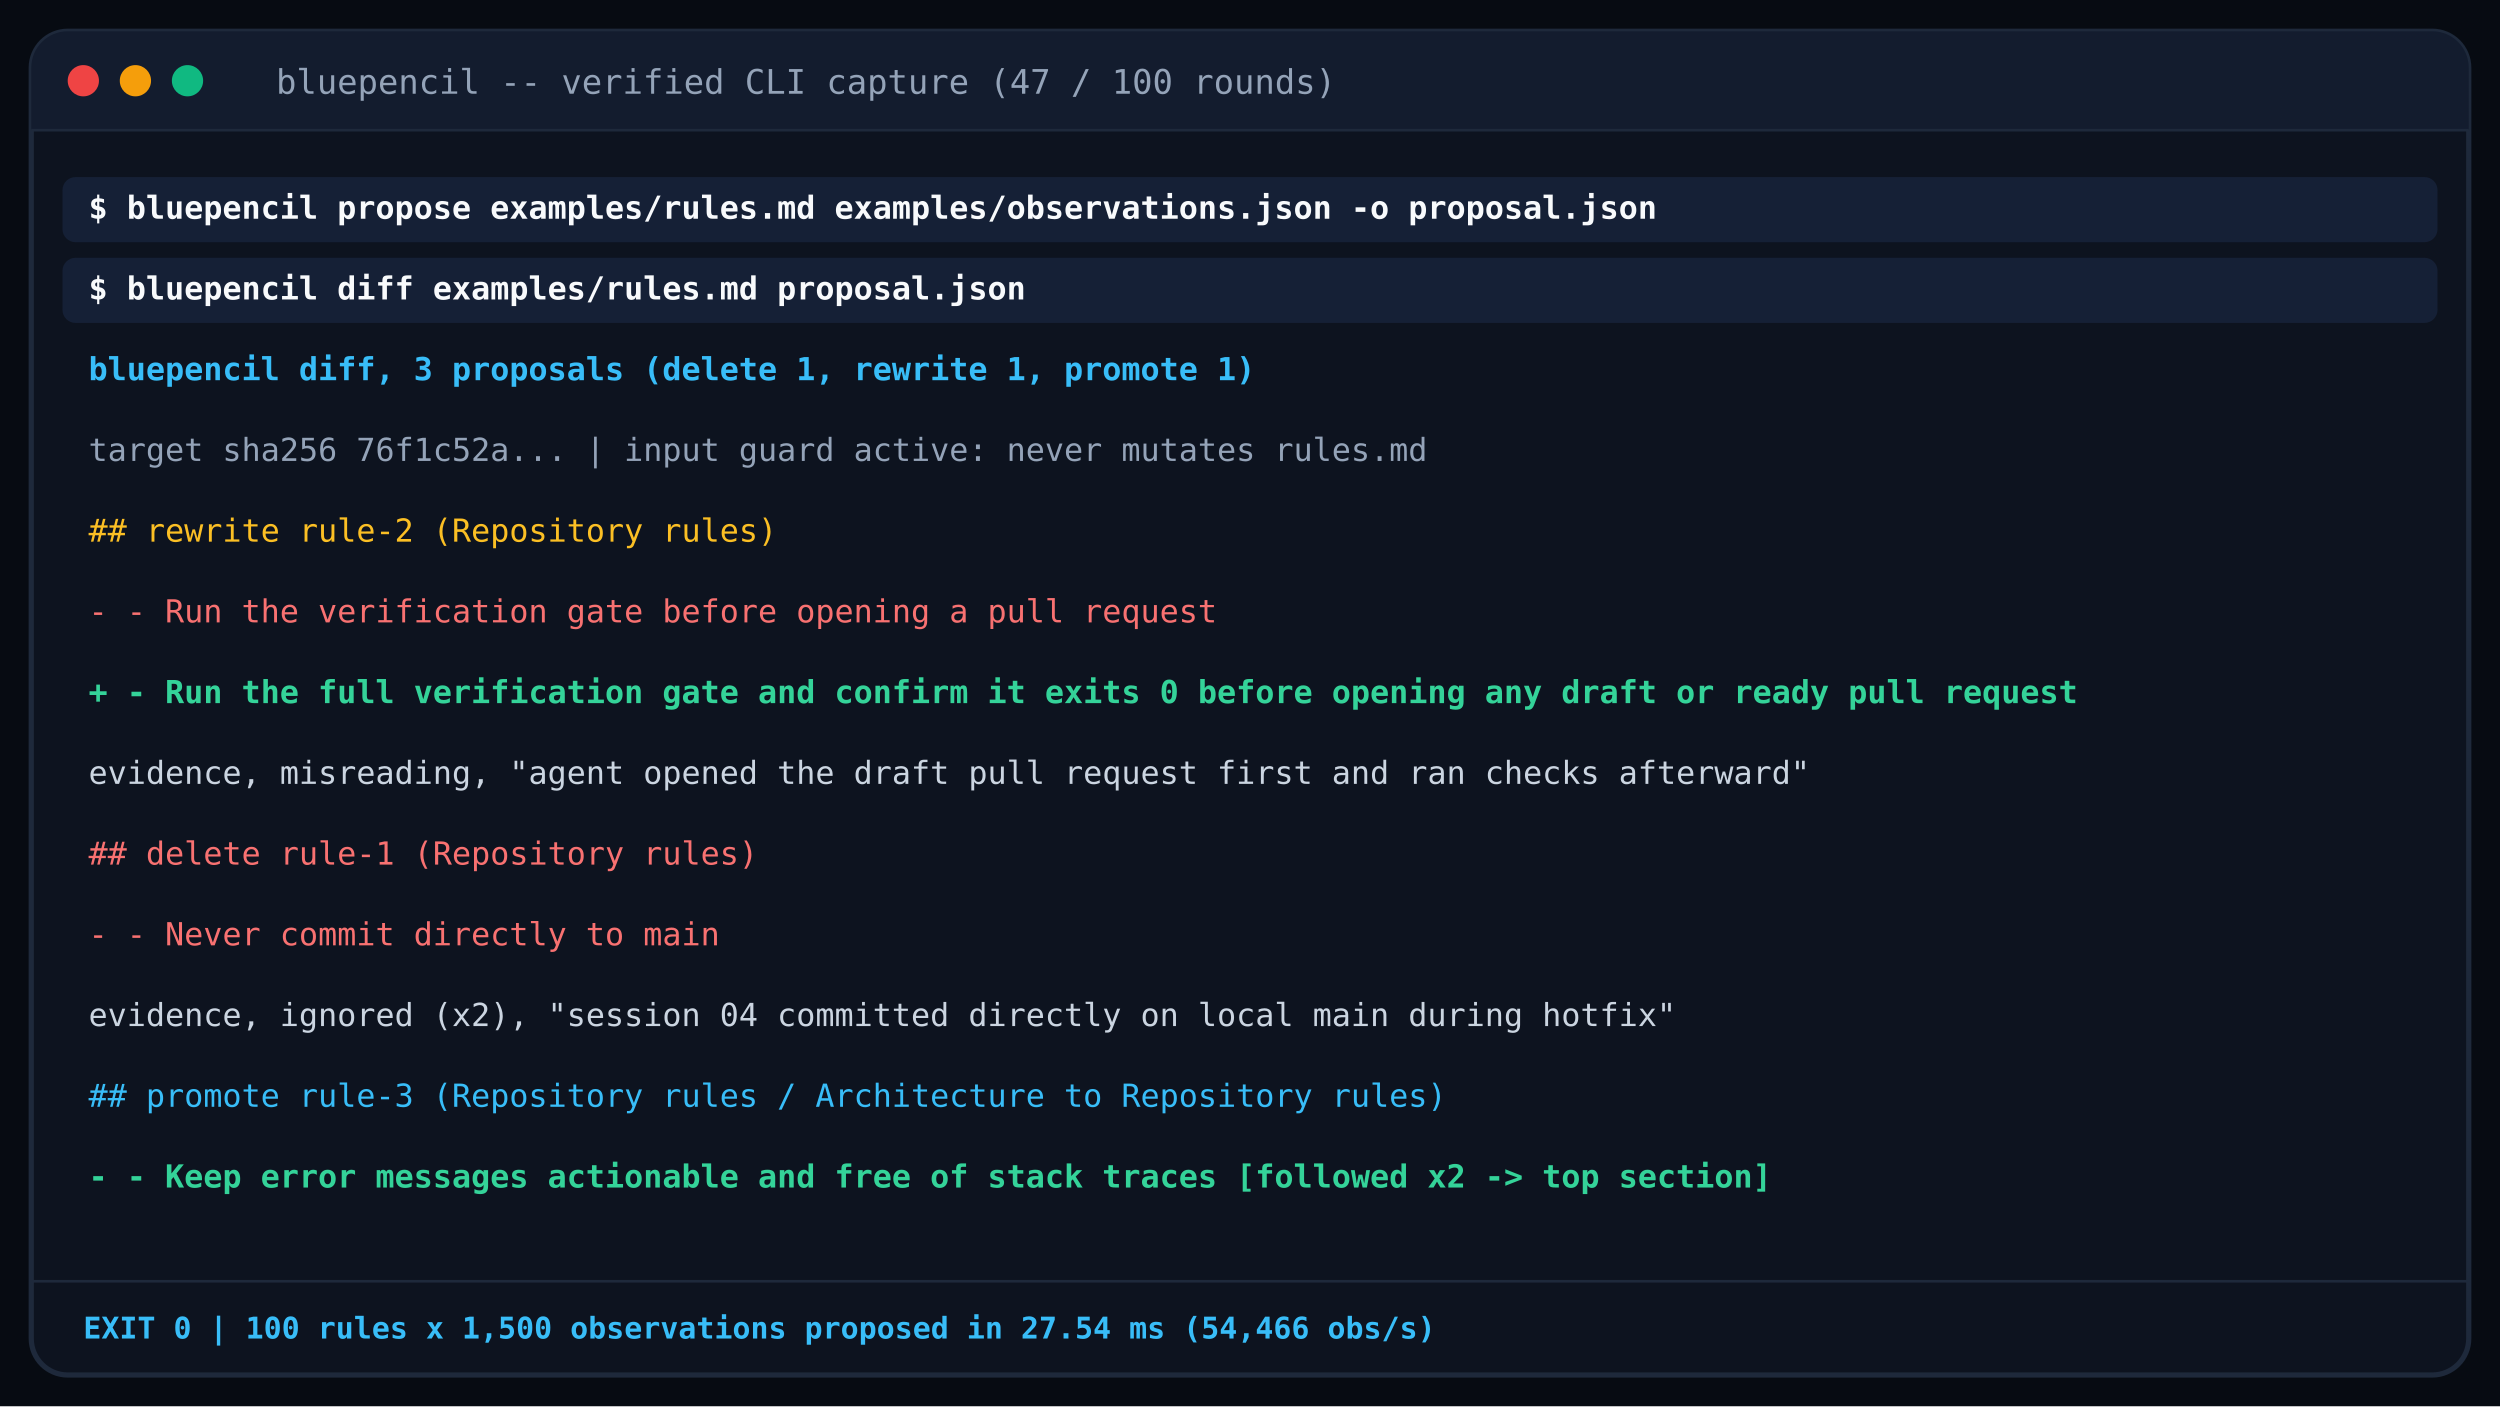
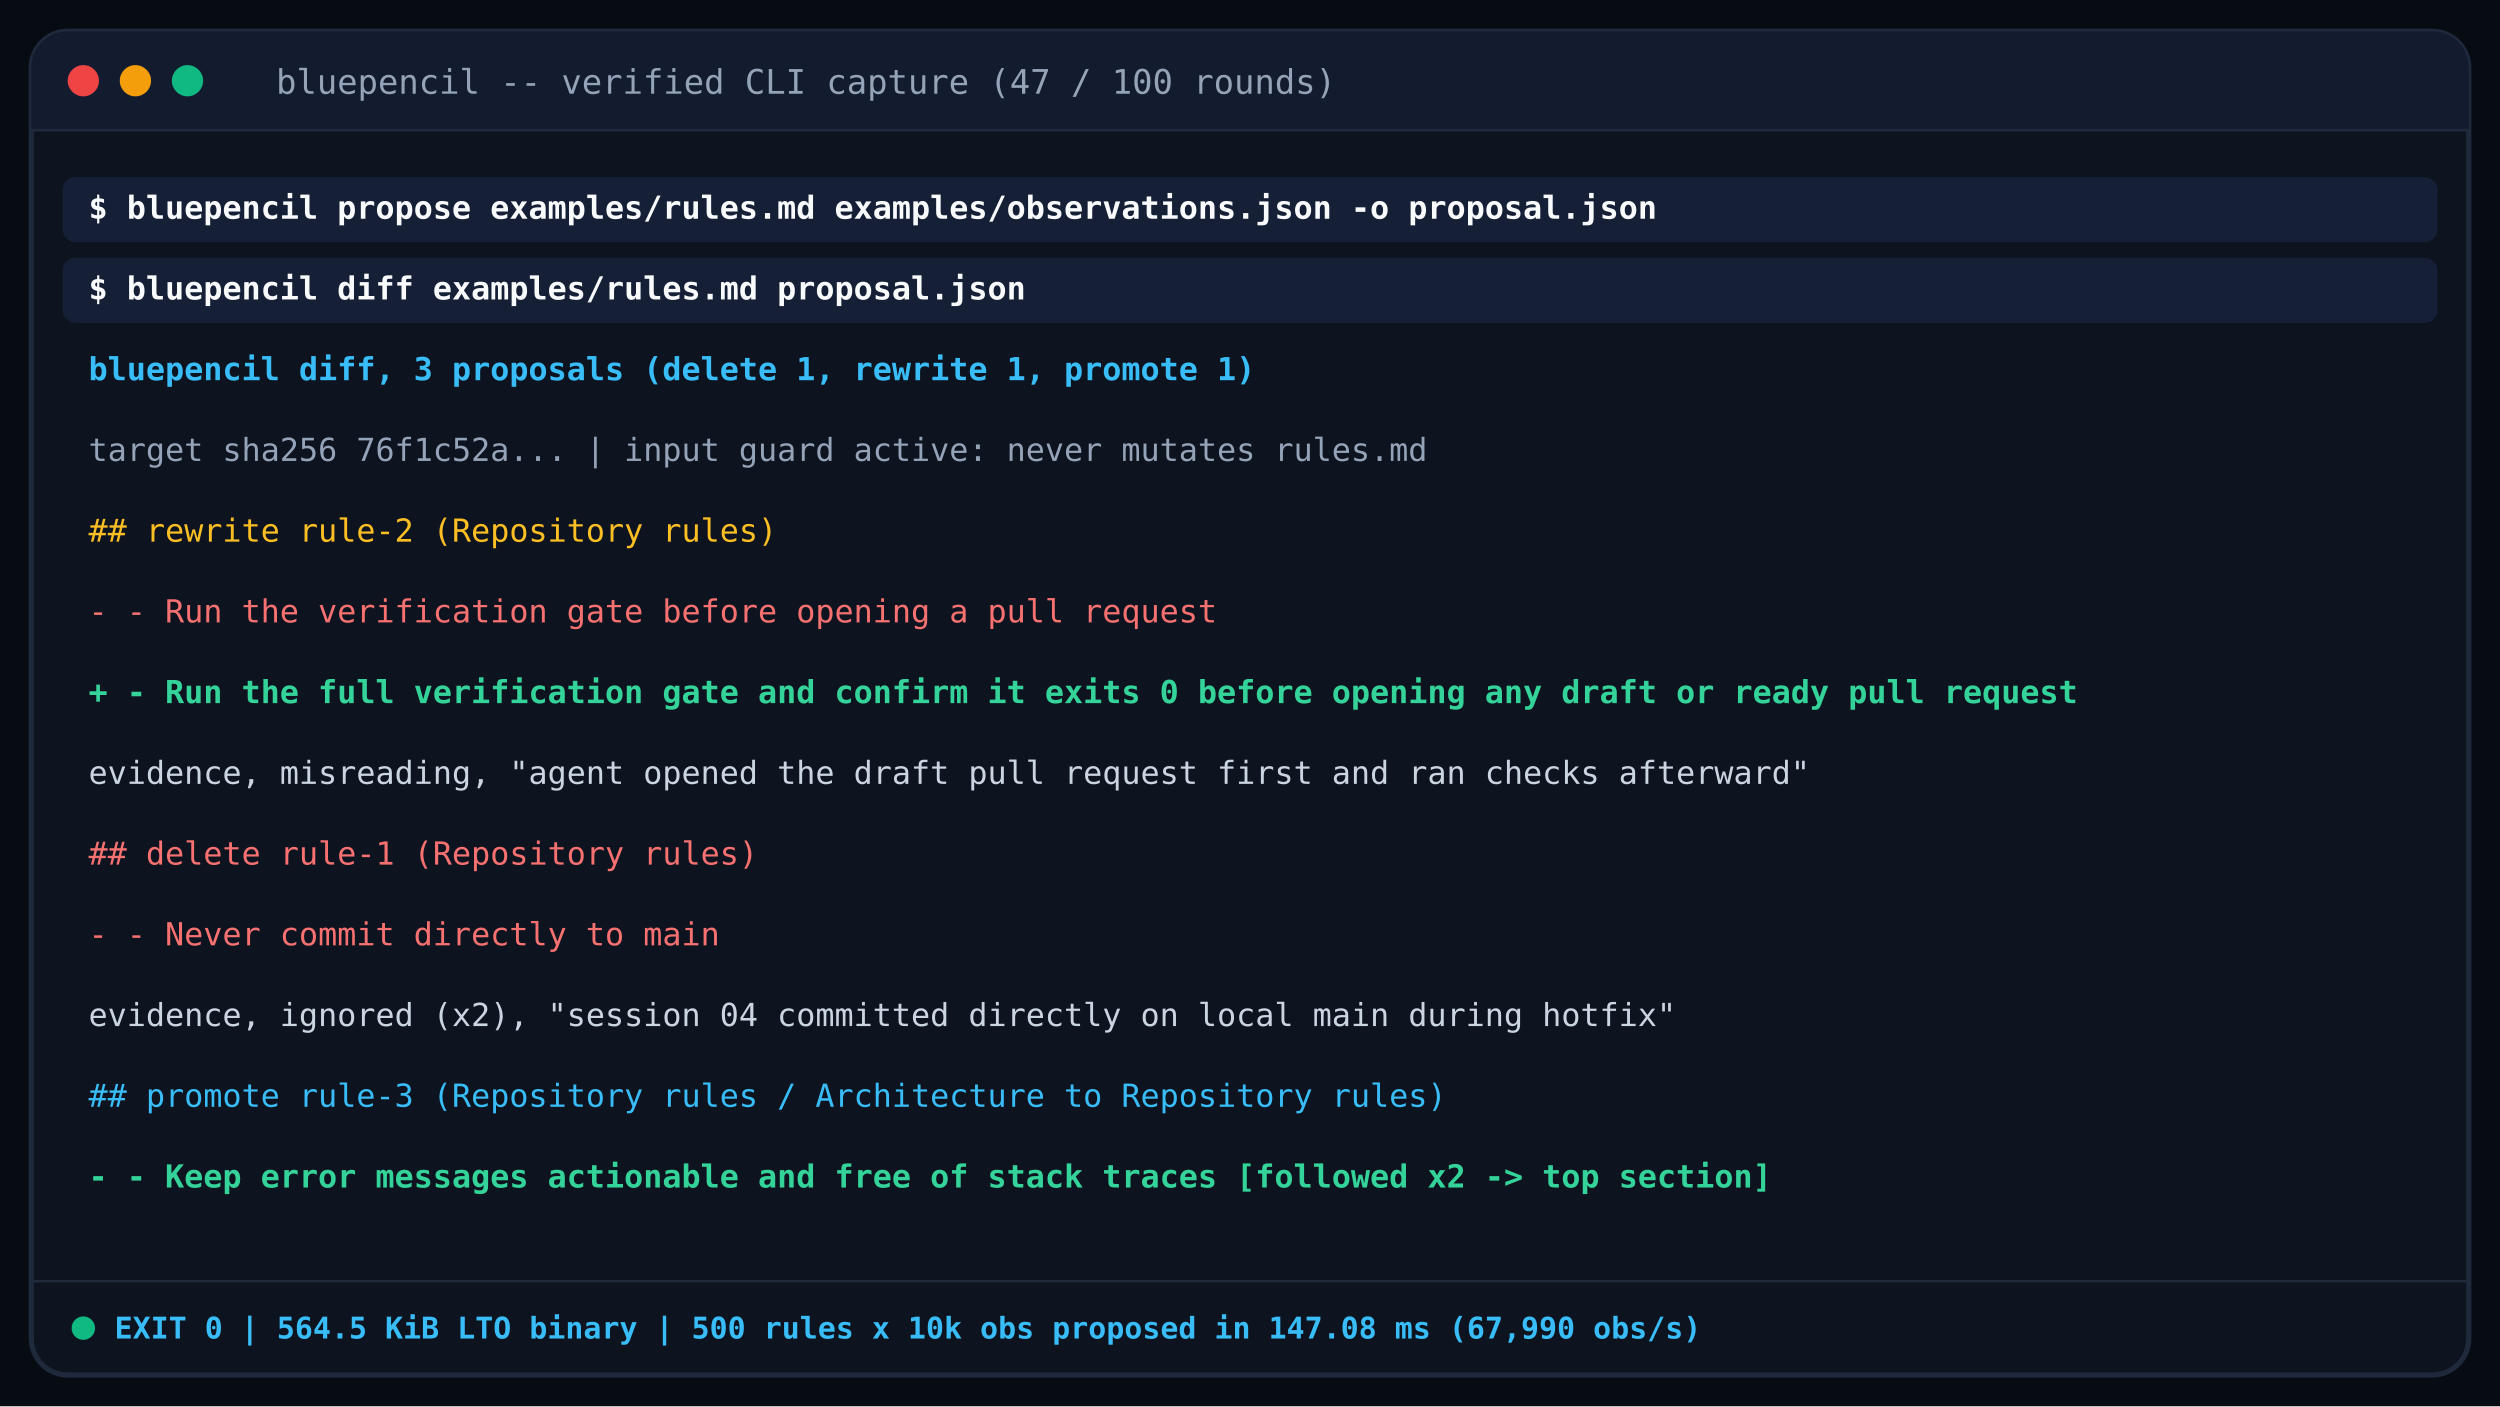
<svg xmlns="http://www.w3.org/2000/svg" viewBox="0 0 960 540" width="960" height="540" role="img" aria-label="bluepencil terminal showcase">
  <rect width="960" height="540" fill="#070B12" />
  <rect x="12" y="12" width="936" height="516" rx="14" fill="#0D131F" stroke="#1E293B" stroke-width="2" />
  <path d="M 26 12 H 934 A 14 14 0 0 1 948 26 V 50 H 12 V 26 A 14 14 0 0 1 26 12 Z" fill="#131C2E" />
  <line x1="12" y1="50" x2="948" y2="50" stroke="#1E293B" stroke-width="1" />
  <circle cx="32" cy="31" r="6" fill="#EF4444" />
  <circle cx="52" cy="31" r="6" fill="#F59E0B" />
  <circle cx="72" cy="31" r="6" fill="#10B981" />
  <text x="106" y="36" font-family="ui-monospace, SFMono-Regular, Menlo, Consolas, monospace" font-size="13" fill="#94A3B8">bluepencil  --  verified CLI capture  (47 / 100 rounds)</text>
  <rect x="24" y="68" width="912" height="25" rx="5" fill="#152036" />
  <text x="34" y="84" font-family="ui-monospace, SFMono-Regular, Menlo, Consolas, monospace" font-size="12.2" font-weight="600" fill="#F8FAFC">$ bluepencil propose examples/rules.md examples/observations.json -o proposal.json</text>
  <rect x="24" y="99" width="912" height="25" rx="5" fill="#152036" />
  <text x="34" y="115" font-family="ui-monospace, SFMono-Regular, Menlo, Consolas, monospace" font-size="12.2" font-weight="600" fill="#F8FAFC">$ bluepencil diff examples/rules.md proposal.json</text>
  <text x="34" y="146" font-family="ui-monospace, SFMono-Regular, Menlo, Consolas, monospace" font-size="12.2" font-weight="600" fill="#38BDF8">bluepencil diff, 3 proposals (delete 1, rewrite 1, promote 1)</text>
  <text x="34" y="177" font-family="ui-monospace, SFMono-Regular, Menlo, Consolas, monospace" font-size="12.2" fill="#94A3B8">target sha256 76f1c52a...  |  input guard active: never mutates rules.md</text>
  <text x="34" y="208" font-family="ui-monospace, SFMono-Regular, Menlo, Consolas, monospace" font-size="12.2" fill="#FBBF24">## rewrite rule-2 (Repository rules)</text>
  <text x="34" y="239" font-family="ui-monospace, SFMono-Regular, Menlo, Consolas, monospace" font-size="12.2" fill="#F87171">- - Run the verification gate before opening a pull request</text>
  <text x="34" y="270" font-family="ui-monospace, SFMono-Regular, Menlo, Consolas, monospace" font-size="12.2" font-weight="600" fill="#34D399">+ - Run the full verification gate and confirm it exits 0 before opening any draft or ready pull request</text>
  <text x="34" y="301" font-family="ui-monospace, SFMono-Regular, Menlo, Consolas, monospace" font-size="12.2" fill="#CBD5E1">  evidence, misreading, "agent opened the draft pull request first and ran checks afterward"</text>
  <text x="34" y="332" font-family="ui-monospace, SFMono-Regular, Menlo, Consolas, monospace" font-size="12.2" fill="#F87171">## delete rule-1 (Repository rules)</text>
  <text x="34" y="363" font-family="ui-monospace, SFMono-Regular, Menlo, Consolas, monospace" font-size="12.2" fill="#F87171">- - Never commit directly to main</text>
  <text x="34" y="394" font-family="ui-monospace, SFMono-Regular, Menlo, Consolas, monospace" font-size="12.2" fill="#CBD5E1">  evidence, ignored (x2), "session 04 committed directly on local main during hotfix"</text>
  <text x="34" y="425" font-family="ui-monospace, SFMono-Regular, Menlo, Consolas, monospace" font-size="12.2" fill="#38BDF8">## promote rule-3 (Repository rules / Architecture to Repository rules)</text>
  <text x="34" y="456" font-family="ui-monospace, SFMono-Regular, Menlo, Consolas, monospace" font-size="12.2" font-weight="600" fill="#34D399">- - Keep error messages actionable and free of stack traces  [followed x2 -&gt; top section]</text>
  <line x1="12" y1="492" x2="948" y2="492" stroke="#1E293B" stroke-width="1" />
-   <text x="32" y="514" font-family="ui-monospace, SFMono-Regular, Menlo, Consolas, monospace" font-size="11.5" font-weight="600" fill="#38BDF8">EXIT 0  |  100 rules x 1,500 observations proposed in 27.54 ms (54,466 obs/s)</text>
+   <circle cx="32" cy="510" r="4.5" fill="#10B981" />
+   <text x="44" y="514" font-family="ui-monospace, SFMono-Regular, Menlo, Consolas, monospace" font-size="11.5" font-weight="600" fill="#38BDF8">EXIT 0  |  564.5 KiB LTO binary  |  500 rules x 10k obs proposed in 147.08 ms (67,990 obs/s)</text>
</svg>
